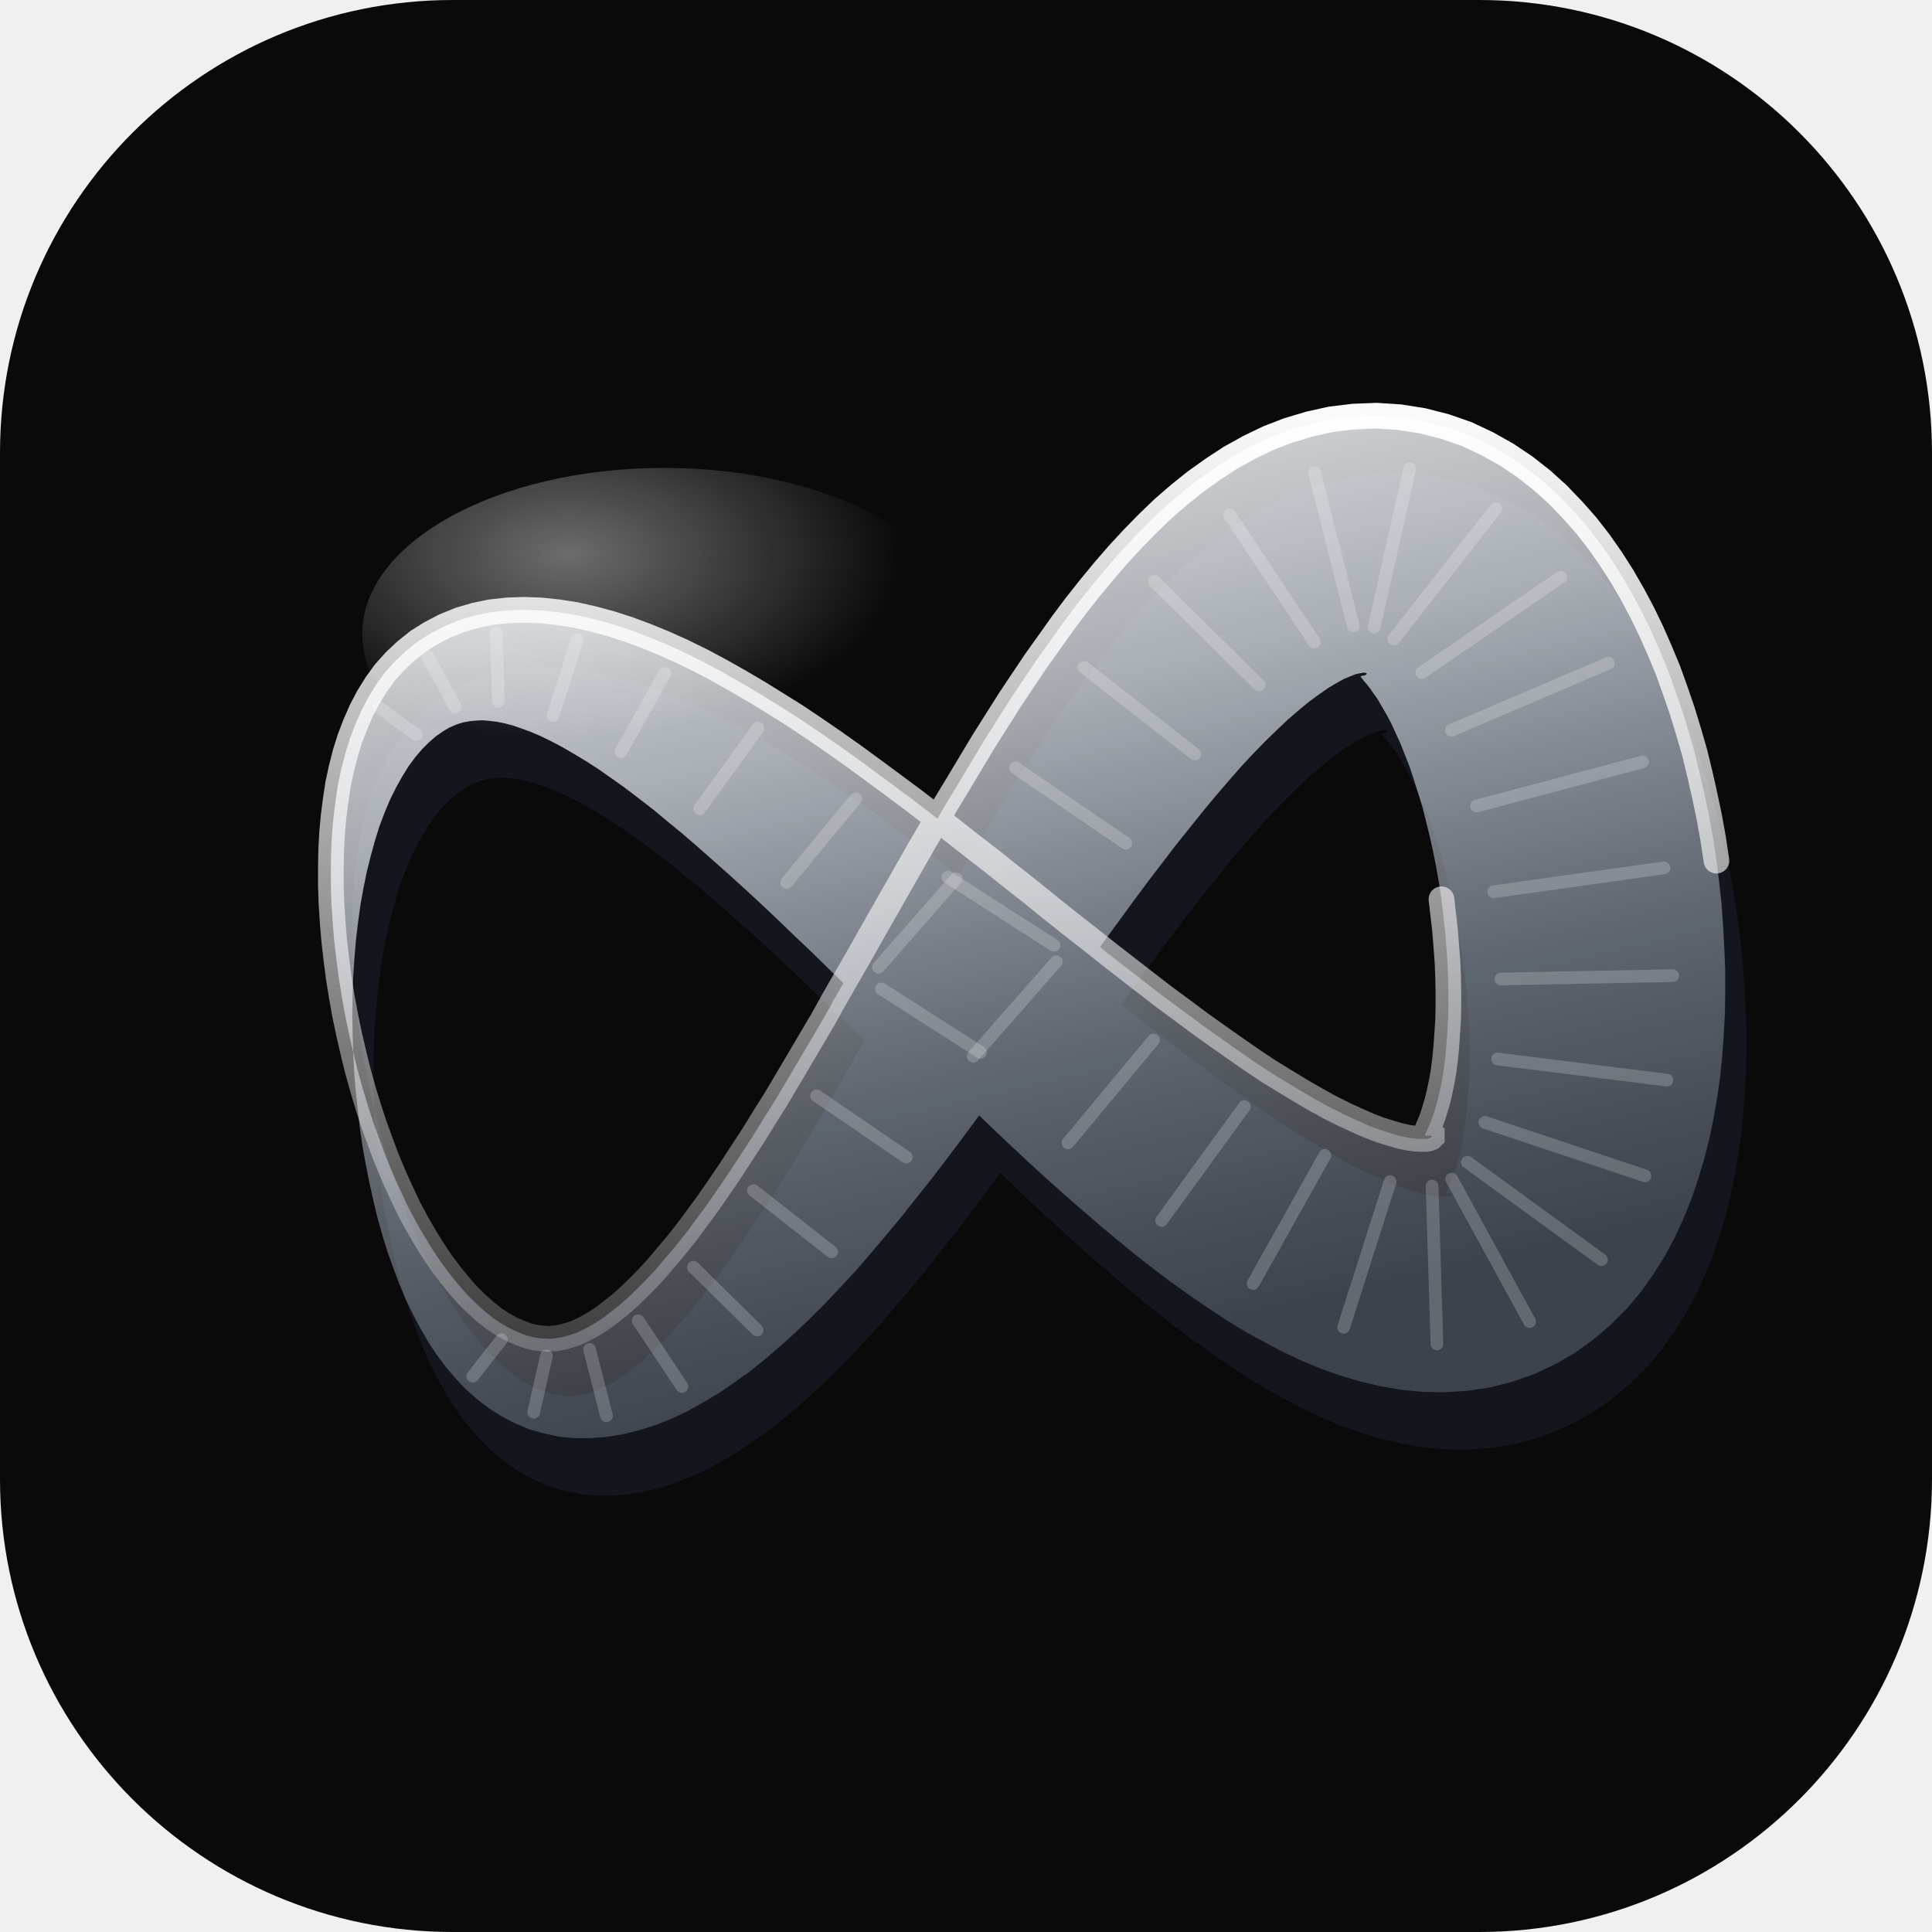
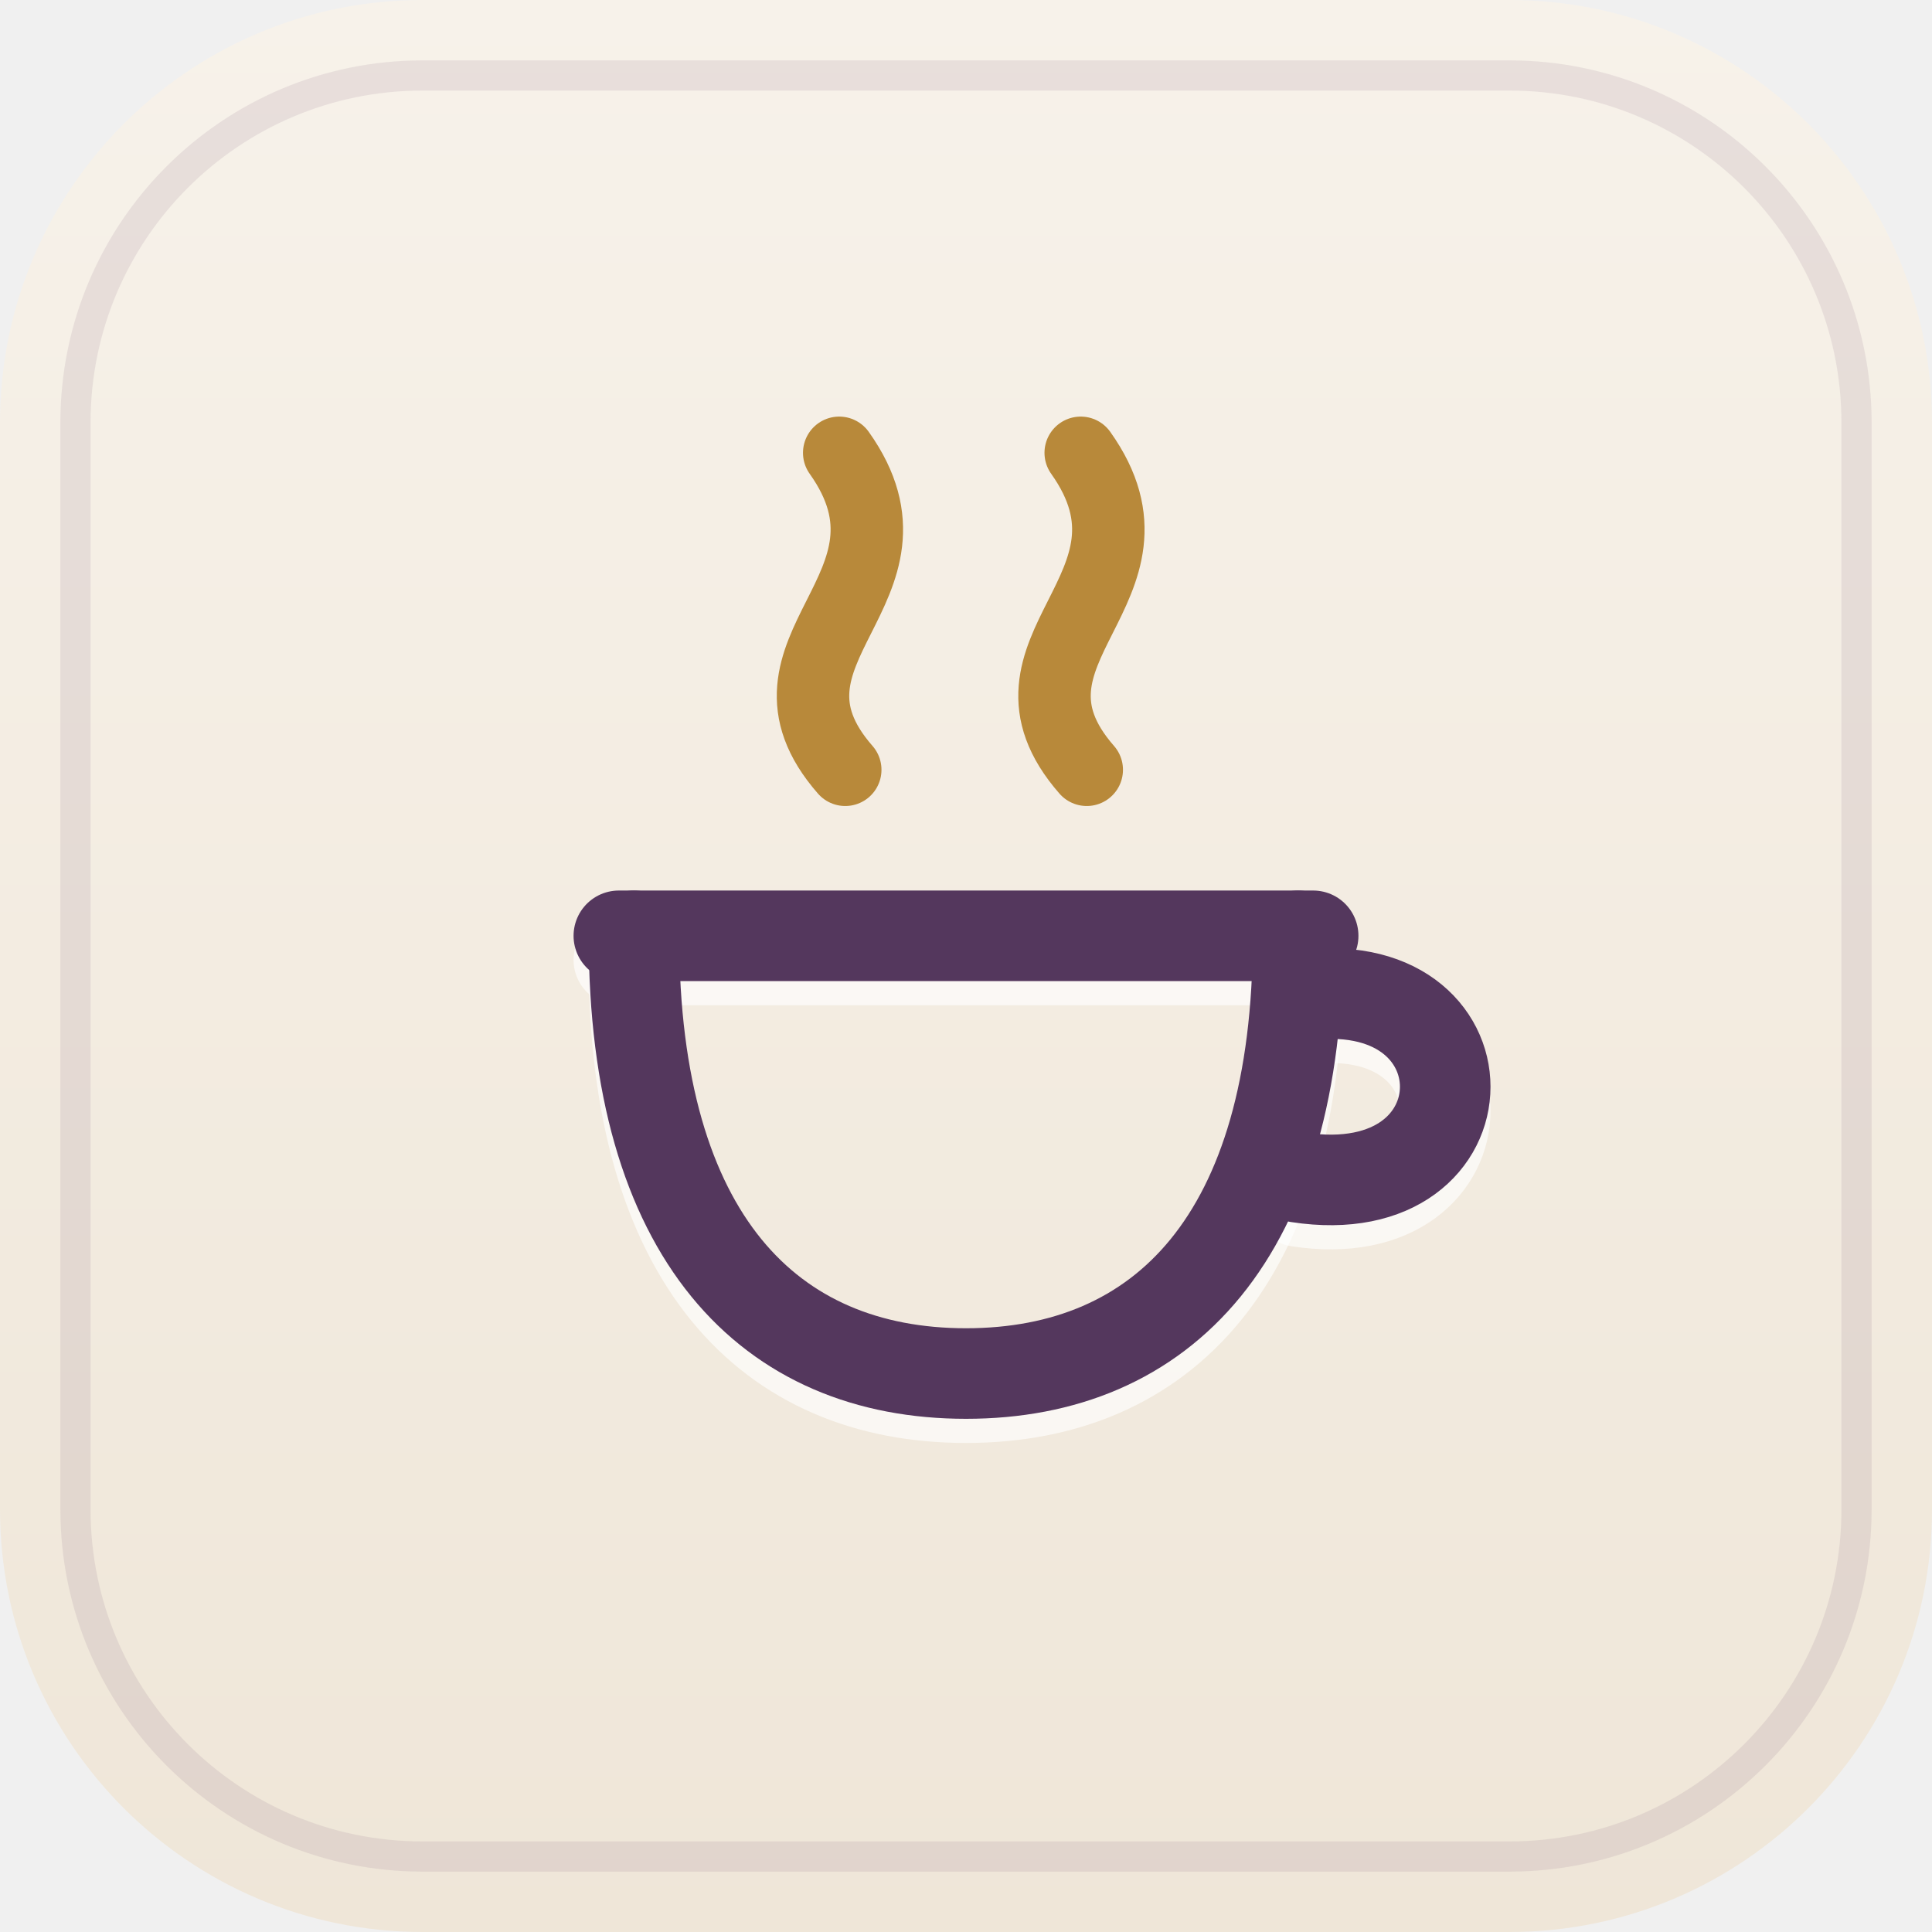
- <svg xmlns="http://www.w3.org/2000/svg" width="64" height="64" viewBox="0 0 64 64">
+ <svg xmlns="http://www.w3.org/2000/svg" viewBox="0 0 64 64" width="64" height="64">
+   <style>
+     @media (prefers-color-scheme: dark) {
+       .ts0 { stop-color:#241a29; }
+       .ts1 { stop-color:#190f1d; }
+       .rule { stroke:#e7d4ec; stroke-opacity:0.08; }
+       .deboss { stroke:#0e0812; stroke-opacity:0.6; }
+       .ink { stroke:#efe6d8; }
+       .steam { stroke:#d8a85a; }
+     }
+   </style>
  <defs>
-     <linearGradient id="mobGlass" x1="0" y1="0" x2="0.32" y2="1">
-       <stop offset="0" stop-color="#ffffff" stop-opacity="0.97" />
-       <stop offset="0.4" stop-color="#e8eef5" stop-opacity="0.70" />
-       <stop offset="0.72" stop-color="#b9c4d2" stop-opacity="0.46" />
-       <stop offset="1" stop-color="#8c98a8" stop-opacity="0.34" />
+     <linearGradient id="tile" x1="0" y1="0" x2="0" y2="1">
+       <stop class="ts0" offset="0" stop-color="#f7f2ea" />
+       <stop class="ts1" offset="1" stop-color="#efe6d8" />
    </linearGradient>
-     <linearGradient id="mobRim" x1="0" y1="0" x2="0" y2="1">
-       <stop offset="0" stop-color="#ffffff" stop-opacity="0.98" />
-       <stop offset="1" stop-color="#ffffff" stop-opacity="0.22" />
-     </linearGradient>
-     <radialGradient id="mobSpec" cx="0.34" cy="0.26" r="0.55">
-       <stop offset="0" stop-color="#ffffff" stop-opacity="0.8" />
-       <stop offset="1" stop-color="#ffffff" stop-opacity="0" />
-     </radialGradient>
  </defs>
-   <rect x="0" y="0" width="64" height="64" rx="15" fill="#0a0a0a" />
-   <path d="M57.56 30.41 L57.65 31.13 L48.51 32.21 L48.45 31.69ZM57.65 31.13 L57.73 31.86 L48.57 32.73 L48.51 32.21ZM57.73 31.86 L57.78 32.58 L48.61 33.24 L48.57 32.73ZM57.78 32.58 L57.82 33.31 L48.65 33.76 L48.61 33.24ZM57.82 33.31 L57.85 34.03 L48.67 34.26 L48.65 33.76ZM57.85 34.03 L57.85 34.75 L48.68 34.75 L48.67 34.26ZM57.85 34.75 L57.84 35.47 L48.68 35.24 L48.68 34.75ZM57.84 35.47 L57.80 36.18 L48.67 35.70 L48.68 35.24ZM57.80 36.18 L57.75 36.89 L48.64 36.15 L48.67 35.70ZM57.75 36.89 L57.68 37.59 L48.61 36.58 L48.64 36.15ZM57.68 37.59 L57.58 38.28 L48.57 36.99 L48.61 36.58ZM57.58 38.28 L57.46 38.97 L48.52 37.38 L48.57 36.99ZM57.46 38.97 L57.32 39.64 L48.46 37.73 L48.52 37.38ZM57.32 39.64 L57.15 40.31 L48.39 38.06 L48.46 37.73ZM57.15 40.31 L56.95 40.97 L48.32 38.36 L48.39 38.06ZM56.95 40.97 L56.73 41.62 L48.24 38.63 L48.32 38.36ZM56.73 41.62 L56.47 42.26 L48.17 38.86 L48.24 38.63ZM56.47 42.26 L56.18 42.89 L48.10 39.05 L48.17 38.86ZM56.18 42.89 L55.85 43.51 L48.03 39.21 L48.10 39.05ZM55.85 43.51 L55.47 44.11 L47.98 39.33 L48.03 39.21ZM55.47 44.11 L55.06 44.69 L47.94 39.42 L47.98 39.33ZM55.06 44.69 L54.59 45.25 L47.91 39.48 L47.94 39.42ZM54.59 45.25 L54.07 45.77 L47.91 39.51 L47.91 39.48ZM54.07 45.77 L53.50 46.26 L47.92 39.52 L47.91 39.51ZM53.50 46.26 L52.88 46.71 L47.95 39.52 L47.92 39.52ZM52.88 46.71 L52.22 47.09 L48.00 39.52 L47.95 39.52ZM52.22 47.09 L51.52 47.42 L48.05 39.52 L48.00 39.52ZM51.52 47.42 L50.80 47.67 L48.09 39.52 L48.05 39.52ZM50.80 47.67 L50.06 47.86 L48.13 39.54 L48.09 39.52ZM50.06 47.86 L49.32 47.97 L48.13 39.56 L48.13 39.54ZM49.32 47.97 L48.58 48.02 L48.11 39.58 L48.13 39.56ZM48.58 48.02 L47.85 48.01 L48.04 39.61 L48.11 39.58ZM47.85 48.01 L47.13 47.94 L47.94 39.63 L48.04 39.61ZM47.13 47.94 L46.43 47.82 L47.79 39.63 L47.94 39.63ZM46.43 47.82 L45.75 47.66 L47.59 39.62 L47.79 39.63ZM45.75 47.66 L45.08 47.46 L47.36 39.59 L47.59 39.62ZM45.08 47.46 L44.43 47.23 L47.08 39.53 L47.36 39.59ZM44.43 47.23 L43.79 46.96 L46.77 39.44 L47.08 39.53ZM43.79 46.96 L43.17 46.67 L46.42 39.33 L46.77 39.44ZM43.17 46.67 L42.55 46.34 L46.05 39.19 L46.42 39.33ZM42.55 46.34 L41.93 46.00 L45.64 39.01 L46.05 39.19ZM41.93 46.00 L41.33 45.63 L45.21 38.81 L45.64 39.01ZM41.33 45.63 L40.72 45.23 L44.75 38.58 L45.21 38.81ZM40.72 45.23 L40.12 44.82 L44.28 38.32 L44.75 38.58ZM40.12 44.82 L39.52 44.39 L43.78 38.03 L44.28 38.32ZM39.52 44.39 L38.92 43.94 L43.27 37.72 L43.78 38.03ZM38.92 43.94 L38.32 43.47 L42.73 37.39 L43.27 37.72ZM38.32 43.47 L37.72 42.98 L42.19 37.03 L42.73 37.39ZM37.72 42.98 L37.12 42.48 L41.63 36.64 L42.19 37.03ZM37.12 42.48 L36.52 41.96 L41.06 36.24 L41.63 36.64ZM36.52 41.96 L35.92 41.44 L40.47 35.82 L41.06 36.24ZM35.92 41.44 L35.32 40.90 L39.88 35.38 L40.47 35.82ZM35.32 40.90 L34.72 40.35 L39.27 34.93 L39.88 35.38ZM34.72 40.35 L34.12 39.79 L38.66 34.46 L39.27 34.93ZM34.12 39.79 L33.52 39.22 L38.04 33.98 L38.66 34.46ZM33.52 39.22 L32.93 38.65 L37.41 33.49 L38.04 33.98ZM32.93 38.65 L32.33 38.08 L36.78 32.99 L37.41 33.49ZM32.33 38.08 L31.73 37.50 L36.14 32.49 L36.78 32.99ZM31.73 37.50 L31.14 36.92 L35.50 31.98 L36.14 32.49ZM31.14 36.92 L30.54 36.34 L34.86 31.46 L35.50 31.98ZM30.54 36.34 L29.96 35.76 L34.21 30.95 L34.86 31.46ZM29.96 35.76 L29.37 35.18 L33.56 30.43 L34.21 30.95ZM29.37 35.18 L28.79 34.61 L32.90 29.92 L33.56 30.43ZM28.79 34.61 L28.21 34.05 L32.25 29.41 L32.90 29.92ZM28.21 34.05 L27.64 33.49 L31.60 28.90 L32.25 29.41ZM27.64 33.49 L27.07 32.95 L30.95 28.40 L31.60 28.90ZM27.07 32.95 L26.51 32.41 L30.29 27.91 L30.95 28.40ZM26.51 32.41 L25.96 31.89 L29.64 27.43 L30.29 27.91ZM25.96 31.89 L25.41 31.38 L29.00 26.96 L29.64 27.43ZM25.41 31.38 L24.87 30.89 L28.35 26.50 L29.00 26.96ZM24.87 30.89 L24.34 30.42 L27.71 26.06 L28.35 26.50ZM24.34 30.42 L23.82 29.96 L27.07 25.63 L27.71 26.06ZM23.82 29.96 L23.31 29.52 L26.43 25.23 L27.07 25.63ZM23.31 29.52 L22.81 29.11 L25.80 24.84 L26.43 25.23ZM22.81 29.11 L22.33 28.71 L25.17 24.47 L25.80 24.84ZM22.33 28.71 L21.85 28.34 L24.55 24.12 L25.17 24.47ZM21.85 28.34 L21.39 27.99 L23.93 23.79 L24.55 24.12ZM21.39 27.99 L20.94 27.67 L23.32 23.49 L23.93 23.79ZM20.94 27.67 L20.51 27.37 L22.72 23.22 L23.32 23.49ZM20.51 27.37 L20.09 27.10 L22.11 22.97 L22.72 23.22ZM20.09 27.10 L19.69 26.86 L21.52 22.75 L22.11 22.97ZM19.69 26.86 L19.31 26.64 L20.93 22.56 L21.52 22.75ZM19.31 26.64 L18.95 26.45 L20.34 22.40 L20.93 22.56ZM18.95 26.45 L18.60 26.28 L19.76 22.27 L20.34 22.40ZM18.60 26.28 L18.27 26.14 L19.18 22.18 L19.76 22.27ZM18.27 26.14 L17.97 26.03 L18.61 22.12 L19.18 22.18ZM17.97 26.03 L17.68 25.93 L18.05 22.10 L18.61 22.12ZM17.68 25.93 L17.41 25.86 L17.50 22.12 L18.05 22.10ZM17.41 25.86 L17.16 25.81 L16.96 22.18 L17.50 22.12ZM17.16 25.81 L16.92 25.78 L16.43 22.29 L16.96 22.18ZM16.92 25.78 L16.69 25.76 L15.92 22.44 L16.43 22.29ZM16.69 25.76 L16.47 25.77 L15.43 22.64 L15.92 22.44ZM16.47 25.77 L16.26 25.79 L14.97 22.88 L15.43 22.64ZM16.26 25.79 L16.04 25.83 L14.54 23.15 L14.97 22.88ZM16.04 25.83 L15.82 25.90 L14.14 23.47 L14.54 23.15ZM15.82 25.90 L15.59 26.00 L13.78 23.81 L14.14 23.47ZM15.59 26.00 L15.37 26.13 L13.45 24.18 L13.78 23.81ZM15.37 26.13 L15.14 26.29 L13.16 24.58 L13.45 24.18ZM15.14 26.29 L14.91 26.49 L12.90 25.00 L13.16 24.58ZM14.91 26.49 L14.68 26.72 L12.67 25.44 L12.90 25.00ZM14.68 26.72 L14.45 26.99 L12.47 25.90 L12.67 25.44ZM14.45 26.99 L14.23 27.29 L12.29 26.37 L12.47 25.90ZM14.23 27.29 L14.02 27.63 L12.14 26.85 L12.29 26.37ZM14.02 27.63 L13.82 27.99 L12.01 27.36 L12.14 26.85ZM13.82 27.99 L13.62 28.39 L11.90 27.87 L12.01 27.36ZM13.62 28.39 L13.44 28.82 L11.82 28.40 L11.90 27.87ZM13.44 28.82 L13.27 29.27 L11.75 28.95 L11.82 28.40ZM13.27 29.27 L13.12 29.75 L11.70 29.50 L11.75 28.95ZM13.12 29.75 L12.98 30.26 L11.67 30.07 L11.70 29.50ZM12.98 30.26 L12.85 30.78 L11.66 30.65 L11.67 30.07ZM12.85 30.78 L12.74 31.32 L11.66 31.24 L11.66 30.65ZM12.74 31.32 L12.64 31.88 L11.68 31.83 L11.66 31.24ZM12.64 31.88 L12.56 32.46 L11.72 32.44 L11.68 31.83ZM12.56 32.46 L12.49 33.05 L11.77 33.05 L11.72 32.44ZM12.49 33.05 L12.44 33.65 L11.84 33.66 L11.77 33.05ZM12.44 33.65 L12.40 34.26 L11.92 34.28 L11.84 33.66ZM12.40 34.26 L12.38 34.87 L12.02 34.90 L11.92 34.28ZM12.38 34.87 L12.37 35.50 L12.13 35.52 L12.02 34.90ZM12.37 35.50 L12.38 36.12 L12.26 36.14 L12.13 35.52ZM12.38 36.12 L12.40 36.75 L12.40 36.75 L12.26 36.14ZM12.40 36.75 L12.55 37.36 L12.43 37.38 L12.40 36.75ZM12.55 37.36 L12.72 37.97 L12.48 38.01 L12.43 37.38ZM12.72 37.97 L12.90 38.57 L12.55 38.64 L12.48 38.01ZM12.90 38.57 L13.09 39.15 L12.62 39.26 L12.55 38.64ZM13.09 39.15 L13.30 39.73 L12.71 39.88 L12.62 39.26ZM13.30 39.73 L13.51 40.29 L12.82 40.49 L12.71 39.88ZM13.51 40.29 L13.74 40.84 L12.94 41.09 L12.82 40.49ZM13.74 40.84 L13.98 41.37 L13.07 41.68 L12.94 41.09ZM13.98 41.37 L14.22 41.88 L13.21 42.26 L13.07 41.68ZM14.22 41.88 L14.48 42.37 L13.37 42.83 L13.21 42.26ZM14.48 42.37 L14.75 42.84 L13.54 43.38 L13.37 42.83ZM14.75 42.84 L15.02 43.28 L13.73 43.91 L13.54 43.38ZM15.02 43.28 L15.30 43.70 L13.93 44.44 L13.73 43.91ZM15.30 43.70 L15.59 44.09 L14.14 44.94 L13.93 44.44ZM15.59 44.09 L15.88 44.45 L14.37 45.42 L14.14 44.94ZM15.88 44.45 L16.17 44.78 L14.62 45.89 L14.37 45.42ZM16.17 44.78 L16.47 45.08 L14.88 46.34 L14.62 45.89ZM16.47 45.08 L16.77 45.35 L15.16 46.77 L14.88 46.34ZM16.77 45.35 L17.06 45.58 L15.46 47.17 L15.16 46.77ZM17.06 45.58 L17.35 45.77 L15.78 47.55 L15.46 47.17ZM17.35 45.77 L17.64 45.93 L16.12 47.91 L15.78 47.55ZM17.64 45.93 L17.91 46.05 L16.49 48.24 L16.12 47.91ZM17.91 46.05 L18.18 46.15 L16.88 48.54 L16.49 48.24ZM18.18 46.15 L18.43 46.21 L17.30 48.81 L16.88 48.54ZM18.43 46.21 L18.68 46.24 L17.74 49.04 L17.30 48.81ZM18.68 46.24 L18.91 46.25 L18.21 49.24 L17.74 49.04ZM18.91 46.25 L19.13 46.23 L18.70 49.38 L18.21 49.24ZM19.13 46.23 L19.34 46.19 L19.21 49.49 L18.70 49.38ZM19.34 46.19 L19.56 46.13 L19.73 49.54 L19.21 49.49ZM19.56 46.13 L19.77 46.06 L20.26 49.54 L19.73 49.54ZM19.77 46.06 L19.99 45.96 L20.80 49.50 L20.26 49.54ZM19.99 45.96 L20.22 45.84 L21.34 49.41 L20.80 49.50ZM20.22 45.84 L20.46 45.70 L21.87 49.28 L21.34 49.41ZM20.46 45.70 L20.71 45.53 L22.41 49.11 L21.87 49.28ZM20.71 45.53 L20.97 45.33 L22.94 48.90 L22.41 49.11ZM20.97 45.33 L21.25 45.11 L23.47 48.65 L22.94 48.90ZM21.25 45.11 L21.53 44.86 L23.99 48.36 L23.47 48.65ZM21.53 44.86 L21.83 44.57 L24.51 48.05 L23.99 48.36ZM21.83 44.57 L22.14 44.26 L25.02 47.70 L24.51 48.05ZM22.14 44.26 L22.46 43.91 L25.54 47.33 L25.02 47.70ZM22.46 43.91 L22.78 43.53 L26.05 46.92 L25.54 47.33ZM22.78 43.53 L23.12 43.13 L26.55 46.49 L26.05 46.92ZM23.12 43.13 L23.46 42.70 L27.06 46.03 L26.55 46.49ZM23.46 42.70 L23.80 42.24 L27.56 45.55 L27.06 46.03ZM23.80 42.24 L24.16 41.75 L28.07 45.04 L27.56 45.55ZM24.16 41.75 L24.52 41.23 L28.57 44.51 L28.07 45.04ZM24.52 41.23 L24.88 40.70 L29.07 43.97 L28.57 44.51ZM24.88 40.70 L25.25 40.13 L29.56 43.40 L29.07 43.97ZM25.25 40.13 L25.63 39.55 L30.06 42.81 L29.56 43.40ZM25.63 39.55 L26.00 38.95 L30.56 42.21 L30.06 42.81ZM26.00 38.95 L26.39 38.33 L31.05 41.59 L30.56 42.21ZM26.39 38.33 L26.77 37.69 L31.55 40.96 L31.05 41.59ZM26.77 37.69 L27.16 37.03 L32.04 40.32 L31.55 40.96ZM27.16 37.03 L27.55 36.37 L32.53 39.67 L32.04 40.32ZM27.55 36.37 L27.95 35.69 L33.02 39.01 L32.53 39.67ZM27.95 35.69 L28.34 34.99 L33.51 38.34 L33.02 39.01ZM28.34 34.99 L28.74 34.29 L33.99 37.67 L33.51 38.34ZM28.74 34.29 L29.15 33.58 L34.48 37.00 L33.99 37.67ZM29.15 33.58 L29.55 32.87 L34.96 36.32 L34.48 37.00ZM29.55 32.87 L29.96 32.15 L35.44 35.65 L34.96 36.32ZM29.96 32.15 L30.37 31.43 L35.92 34.98 L35.44 35.65ZM30.37 31.43 L30.78 30.71 L36.40 34.31 L35.92 34.98ZM30.78 30.71 L31.19 29.99 L36.87 33.65 L36.40 34.31ZM31.19 29.99 L31.61 29.27 L37.34 32.99 L36.87 33.65ZM31.61 29.27 L32.02 28.56 L37.81 32.35 L37.34 32.99ZM32.02 28.56 L32.45 27.85 L38.27 31.72 L37.81 32.35ZM32.45 27.85 L32.87 27.15 L38.73 31.10 L38.27 31.72ZM32.87 27.15 L33.29 26.45 L39.19 30.50 L38.73 31.10ZM33.29 26.45 L33.72 25.77 L39.64 29.91 L39.19 30.50ZM33.72 25.77 L34.15 25.09 L40.09 29.35 L39.64 29.91ZM34.15 25.09 L34.59 24.43 L40.53 28.80 L40.09 29.35ZM34.59 24.43 L35.02 23.79 L40.96 28.28 L40.53 28.80ZM35.02 23.79 L35.47 23.16 L41.39 27.78 L40.96 28.28ZM35.47 23.16 L35.91 22.54 L41.80 27.31 L41.39 27.78ZM35.91 22.54 L36.36 21.94 L42.21 26.87 L41.80 27.31ZM36.36 21.94 L36.82 21.36 L42.61 26.46 L42.21 26.87ZM36.82 21.36 L37.29 20.79 L43.00 26.08 L42.61 26.46ZM37.29 20.79 L37.76 20.25 L43.37 25.73 L43.00 26.08ZM37.76 20.25 L38.24 19.73 L43.73 25.42 L43.37 25.73ZM38.24 19.73 L38.74 19.22 L44.07 25.14 L43.73 25.42ZM38.74 19.22 L39.24 18.74 L44.40 24.90 L44.07 25.14ZM39.24 18.74 L39.76 18.29 L44.70 24.69 L44.40 24.90ZM39.76 18.29 L40.31 17.85 L44.97 24.53 L44.70 24.69ZM40.31 17.85 L40.87 17.45 L45.22 24.39 L44.97 24.53ZM40.87 17.45 L41.45 17.07 L45.44 24.30 L45.22 24.39ZM41.45 17.07 L42.06 16.73 L45.62 24.23 L45.44 24.30ZM42.06 16.73 L42.70 16.42 L45.77 24.20 L45.62 24.23ZM42.70 16.42 L43.37 16.16 L45.88 24.18 L45.77 24.20ZM43.37 16.16 L44.07 15.95 L45.94 24.19 L45.88 24.18ZM44.07 15.95 L44.79 15.79 L45.98 24.21 L45.94 24.19ZM44.79 15.79 L45.54 15.70 L45.97 24.23 L45.98 24.21ZM45.54 15.70 L46.30 15.67 L45.95 24.25 L45.97 24.23ZM46.30 15.67 L47.07 15.72 L45.91 24.27 L45.95 24.25ZM47.07 15.72 L47.83 15.84 L45.86 24.28 L45.91 24.27ZM47.83 15.84 L48.57 16.03 L45.81 24.29 L45.86 24.28ZM48.57 16.03 L49.29 16.28 L45.78 24.30 L45.81 24.29ZM49.29 16.28 L49.97 16.60 L45.77 24.31 L45.78 24.30ZM49.97 16.60 L50.61 16.96 L45.79 24.34 L45.77 24.31ZM50.61 16.96 L51.22 17.37 L45.83 24.39 L45.79 24.34ZM51.22 17.37 L51.78 17.81 L45.89 24.47 L45.83 24.39ZM51.78 17.81 L52.30 18.28 L45.98 24.57 L45.89 24.47ZM52.30 18.28 L52.79 18.79 L46.08 24.70 L45.98 24.57ZM52.79 18.79 L53.25 19.31 L46.20 24.87 L46.08 24.70ZM53.25 19.31 L53.67 19.85 L46.34 25.07 L46.20 24.87ZM53.67 19.85 L54.07 20.42 L46.48 25.31 L46.34 25.07ZM54.07 20.42 L54.44 21.00 L46.63 25.57 L46.48 25.31ZM54.44 21.00 L54.78 21.59 L46.79 25.87 L46.63 25.57ZM54.78 21.59 L55.11 22.21 L46.94 26.20 L46.79 25.87ZM55.11 22.21 L55.41 22.83 L47.10 26.55 L46.94 26.20ZM55.41 22.83 L55.69 23.47 L47.25 26.93 L47.10 26.55ZM55.69 23.47 L55.96 24.12 L47.41 27.34 L47.25 26.93ZM55.96 24.12 L56.20 24.79 L47.55 27.77 L47.41 27.34ZM56.20 24.79 L56.43 25.46 L47.69 28.21 L47.55 27.77ZM56.43 25.46 L56.64 26.15 L47.83 28.67 L47.69 28.21ZM56.64 26.15 L56.84 26.84 L47.95 29.15 L47.83 28.67ZM56.84 26.84 L57.01 27.54 L48.07 29.64 L47.95 29.15ZM57.01 27.54 L57.17 28.25 L48.18 30.14 L48.07 29.64ZM57.17 28.25 L57.32 28.96 L48.28 30.65 L48.18 30.14ZM57.32 28.96 L57.45 29.68 L48.37 31.17 L48.28 30.65ZM57.45 29.68 L57.56 30.41 L48.45 31.69 L48.37 31.17Z" fill="#1c2430" fill-opacity="0.5" fill-rule="nonzero" />
-   <path d="M56.86 28.51 L56.95 29.23 L47.81 30.31 L47.75 29.79ZM56.95 29.23 L57.03 29.96 L47.87 30.83 L47.81 30.31ZM57.03 29.96 L57.08 30.68 L47.91 31.34 L47.87 30.83ZM57.08 30.68 L57.12 31.41 L47.95 31.86 L47.91 31.34ZM57.12 31.41 L57.15 32.13 L47.97 32.36 L47.95 31.86ZM57.15 32.13 L57.15 32.85 L47.98 32.85 L47.97 32.36ZM57.15 32.85 L57.14 33.57 L47.98 33.34 L47.98 32.85ZM57.14 33.57 L57.10 34.28 L47.97 33.80 L47.98 33.34ZM57.10 34.28 L57.05 34.99 L47.94 34.25 L47.97 33.80ZM57.05 34.99 L56.98 35.69 L47.91 34.68 L47.94 34.25ZM56.98 35.69 L56.88 36.38 L47.87 35.09 L47.91 34.68ZM56.88 36.38 L56.76 37.07 L47.82 35.48 L47.87 35.09ZM56.76 37.07 L56.62 37.74 L47.76 35.83 L47.82 35.48ZM56.62 37.74 L56.45 38.41 L47.69 36.16 L47.76 35.83ZM56.45 38.41 L56.25 39.07 L47.62 36.46 L47.69 36.16ZM56.25 39.07 L56.03 39.72 L47.54 36.73 L47.62 36.46ZM56.03 39.72 L55.77 40.36 L47.47 36.96 L47.54 36.73ZM55.77 40.36 L55.48 40.99 L47.40 37.15 L47.47 36.96ZM55.48 40.99 L55.15 41.61 L47.33 37.31 L47.40 37.15ZM55.15 41.61 L54.77 42.21 L47.28 37.43 L47.33 37.31ZM54.77 42.21 L54.36 42.79 L47.24 37.52 L47.28 37.43ZM54.36 42.79 L53.89 43.35 L47.21 37.58 L47.24 37.52ZM53.89 43.35 L53.37 43.87 L47.21 37.61 L47.21 37.58ZM53.37 43.87 L52.80 44.36 L47.22 37.62 L47.21 37.61ZM52.80 44.36 L52.18 44.81 L47.25 37.62 L47.22 37.62ZM52.18 44.81 L51.52 45.19 L47.30 37.62 L47.25 37.62ZM51.52 45.19 L50.82 45.52 L47.35 37.62 L47.30 37.62ZM50.82 45.52 L50.10 45.77 L47.39 37.62 L47.35 37.62ZM50.10 45.77 L49.36 45.96 L47.43 37.64 L47.39 37.62ZM49.36 45.96 L48.62 46.07 L47.43 37.66 L47.43 37.64ZM48.62 46.07 L47.88 46.12 L47.41 37.68 L47.43 37.66ZM47.88 46.12 L47.15 46.11 L47.34 37.71 L47.41 37.68ZM47.15 46.11 L46.43 46.04 L47.24 37.73 L47.34 37.71ZM46.43 46.04 L45.73 45.92 L47.09 37.73 L47.24 37.73ZM45.73 45.92 L45.05 45.76 L46.89 37.72 L47.09 37.73ZM45.05 45.76 L44.38 45.56 L46.66 37.69 L46.89 37.72ZM44.38 45.56 L43.73 45.33 L46.38 37.63 L46.66 37.69ZM43.73 45.33 L43.09 45.06 L46.07 37.54 L46.38 37.63ZM43.09 45.06 L42.47 44.77 L45.72 37.43 L46.07 37.54ZM42.47 44.77 L41.85 44.44 L45.35 37.29 L45.72 37.43ZM41.85 44.44 L41.23 44.10 L44.94 37.11 L45.35 37.29ZM41.23 44.10 L40.63 43.73 L44.51 36.91 L44.94 37.11ZM40.63 43.73 L40.02 43.33 L44.05 36.68 L44.51 36.91ZM40.02 43.33 L39.42 42.92 L43.58 36.42 L44.05 36.68ZM39.42 42.92 L38.82 42.49 L43.08 36.13 L43.58 36.42ZM38.82 42.49 L38.22 42.04 L42.57 35.82 L43.08 36.13ZM38.22 42.04 L37.62 41.57 L42.03 35.49 L42.57 35.82ZM37.62 41.57 L37.02 41.08 L41.49 35.13 L42.03 35.49ZM37.02 41.08 L36.42 40.58 L40.93 34.74 L41.49 35.13ZM36.42 40.58 L35.82 40.06 L40.36 34.34 L40.93 34.74ZM35.82 40.06 L35.22 39.54 L39.77 33.92 L40.36 34.34ZM35.22 39.54 L34.62 39.00 L39.18 33.48 L39.77 33.92ZM34.62 39.00 L34.02 38.45 L38.57 33.03 L39.18 33.48ZM34.02 38.45 L33.42 37.89 L37.96 32.56 L38.57 33.03ZM33.42 37.89 L32.82 37.32 L37.34 32.08 L37.96 32.56ZM32.82 37.32 L32.23 36.75 L36.71 31.59 L37.34 32.08ZM32.23 36.75 L31.63 36.18 L36.08 31.09 L36.71 31.59ZM31.63 36.18 L31.03 35.60 L35.44 30.59 L36.08 31.09ZM31.03 35.60 L30.44 35.02 L34.80 30.08 L35.44 30.59ZM30.44 35.02 L29.84 34.44 L34.16 29.56 L34.80 30.08ZM29.84 34.44 L29.26 33.86 L33.51 29.05 L34.16 29.56ZM29.26 33.86 L28.67 33.28 L32.86 28.53 L33.51 29.05ZM28.67 33.28 L28.09 32.71 L32.20 28.02 L32.86 28.53ZM28.09 32.71 L27.51 32.15 L31.55 27.51 L32.20 28.02ZM27.51 32.15 L26.94 31.59 L30.90 27.00 L31.55 27.51ZM26.94 31.59 L26.37 31.05 L30.25 26.50 L30.90 27.00ZM26.37 31.05 L25.81 30.51 L29.59 26.01 L30.25 26.50ZM25.81 30.51 L25.26 29.99 L28.94 25.53 L29.59 26.01ZM25.26 29.99 L24.71 29.48 L28.30 25.06 L28.94 25.53ZM24.71 29.48 L24.17 28.99 L27.65 24.60 L28.30 25.06ZM24.17 28.99 L23.64 28.52 L27.01 24.16 L27.65 24.60ZM23.64 28.52 L23.12 28.06 L26.37 23.73 L27.01 24.16ZM23.12 28.06 L22.61 27.62 L25.73 23.33 L26.37 23.73ZM22.61 27.62 L22.11 27.21 L25.10 22.94 L25.73 23.33ZM22.11 27.21 L21.63 26.81 L24.47 22.57 L25.10 22.94ZM21.63 26.81 L21.15 26.44 L23.85 22.22 L24.47 22.57ZM21.15 26.44 L20.69 26.09 L23.23 21.89 L23.85 22.22ZM20.69 26.09 L20.24 25.77 L22.62 21.59 L23.23 21.89ZM20.24 25.77 L19.81 25.47 L22.02 21.32 L22.62 21.59ZM19.81 25.47 L19.39 25.20 L21.41 21.07 L22.02 21.32ZM19.39 25.20 L18.99 24.96 L20.82 20.85 L21.41 21.07ZM18.99 24.96 L18.61 24.74 L20.23 20.66 L20.82 20.85ZM18.61 24.74 L18.25 24.55 L19.64 20.50 L20.23 20.66ZM18.25 24.55 L17.90 24.38 L19.06 20.37 L19.64 20.50ZM17.90 24.38 L17.57 24.24 L18.48 20.28 L19.06 20.37ZM17.57 24.24 L17.27 24.13 L17.91 20.22 L18.48 20.28ZM17.27 24.13 L16.98 24.03 L17.35 20.20 L17.91 20.22ZM16.98 24.03 L16.71 23.96 L16.80 20.22 L17.35 20.20ZM16.71 23.96 L16.46 23.91 L16.26 20.28 L16.80 20.22ZM16.46 23.91 L16.22 23.88 L15.73 20.39 L16.26 20.28ZM16.22 23.88 L15.99 23.86 L15.22 20.54 L15.73 20.39ZM15.99 23.86 L15.77 23.87 L14.73 20.74 L15.22 20.54ZM15.77 23.87 L15.56 23.89 L14.27 20.98 L14.73 20.74ZM15.56 23.89 L15.34 23.93 L13.84 21.25 L14.27 20.98ZM15.34 23.93 L15.12 24.00 L13.44 21.57 L13.84 21.25ZM15.12 24.00 L14.89 24.10 L13.08 21.91 L13.44 21.57ZM14.89 24.10 L14.67 24.23 L12.75 22.28 L13.08 21.91ZM14.67 24.23 L14.44 24.39 L12.46 22.68 L12.75 22.28ZM14.44 24.39 L14.21 24.59 L12.20 23.10 L12.46 22.68ZM14.21 24.59 L13.98 24.82 L11.97 23.54 L12.20 23.10ZM13.98 24.82 L13.75 25.09 L11.77 24.00 L11.97 23.54ZM13.75 25.09 L13.53 25.39 L11.59 24.47 L11.77 24.00ZM13.53 25.39 L13.32 25.73 L11.44 24.95 L11.59 24.47ZM13.32 25.73 L13.12 26.09 L11.31 25.46 L11.44 24.95ZM13.12 26.09 L12.92 26.49 L11.20 25.97 L11.31 25.46ZM12.92 26.49 L12.74 26.92 L11.12 26.50 L11.20 25.97ZM12.74 26.92 L12.57 27.37 L11.05 27.05 L11.12 26.50ZM12.57 27.37 L12.42 27.85 L11.00 27.60 L11.05 27.05ZM12.42 27.85 L12.28 28.36 L10.97 28.17 L11.00 27.60ZM12.28 28.36 L12.15 28.88 L10.96 28.75 L10.97 28.17ZM12.15 28.88 L12.04 29.42 L10.96 29.34 L10.96 28.75ZM12.04 29.42 L11.94 29.98 L10.98 29.93 L10.96 29.34ZM11.94 29.98 L11.86 30.56 L11.02 30.54 L10.98 29.93ZM11.86 30.56 L11.79 31.15 L11.07 31.15 L11.02 30.54ZM11.79 31.15 L11.74 31.75 L11.14 31.76 L11.07 31.15ZM11.74 31.75 L11.70 32.36 L11.22 32.38 L11.14 31.76ZM11.70 32.36 L11.68 32.97 L11.32 33.00 L11.22 32.38ZM11.68 32.97 L11.67 33.60 L11.43 33.62 L11.32 33.00ZM11.67 33.60 L11.68 34.22 L11.56 34.24 L11.43 33.62ZM11.68 34.22 L11.70 34.85 L11.70 34.85 L11.56 34.24ZM11.70 34.85 L11.85 35.46 L11.73 35.48 L11.70 34.85ZM11.85 35.46 L12.02 36.07 L11.78 36.11 L11.73 35.48ZM12.02 36.07 L12.20 36.67 L11.85 36.74 L11.78 36.11ZM12.20 36.67 L12.39 37.25 L11.92 37.36 L11.85 36.74ZM12.39 37.25 L12.60 37.83 L12.01 37.98 L11.92 37.36ZM12.60 37.83 L12.81 38.39 L12.12 38.59 L12.01 37.98ZM12.81 38.39 L13.04 38.94 L12.24 39.19 L12.12 38.59ZM13.04 38.94 L13.28 39.47 L12.37 39.78 L12.24 39.19ZM13.28 39.47 L13.52 39.98 L12.51 40.36 L12.37 39.78ZM13.52 39.98 L13.78 40.47 L12.67 40.93 L12.51 40.36ZM13.78 40.47 L14.05 40.94 L12.84 41.48 L12.67 40.93ZM14.05 40.94 L14.32 41.38 L13.03 42.01 L12.84 41.48ZM14.32 41.38 L14.60 41.80 L13.23 42.54 L13.03 42.01ZM14.60 41.80 L14.89 42.19 L13.44 43.04 L13.23 42.54ZM14.89 42.19 L15.18 42.55 L13.67 43.52 L13.44 43.04ZM15.18 42.55 L15.47 42.88 L13.92 43.99 L13.67 43.52ZM15.47 42.88 L15.77 43.18 L14.18 44.44 L13.92 43.99ZM15.77 43.18 L16.07 43.45 L14.46 44.87 L14.18 44.44ZM16.07 43.45 L16.36 43.68 L14.76 45.27 L14.46 44.87ZM16.36 43.68 L16.65 43.87 L15.08 45.65 L14.76 45.27ZM16.65 43.87 L16.94 44.03 L15.42 46.01 L15.08 45.65ZM16.94 44.03 L17.21 44.15 L15.79 46.34 L15.42 46.01ZM17.21 44.15 L17.48 44.25 L16.18 46.64 L15.79 46.34ZM17.48 44.25 L17.73 44.31 L16.60 46.91 L16.18 46.64ZM17.73 44.31 L17.98 44.34 L17.04 47.14 L16.60 46.91ZM17.98 44.34 L18.21 44.35 L17.51 47.34 L17.04 47.14ZM18.21 44.35 L18.43 44.33 L18.00 47.48 L17.51 47.34ZM18.43 44.33 L18.64 44.29 L18.51 47.59 L18.00 47.48ZM18.64 44.29 L18.86 44.23 L19.03 47.64 L18.51 47.59ZM18.86 44.23 L19.07 44.16 L19.56 47.64 L19.03 47.64ZM19.07 44.16 L19.29 44.06 L20.10 47.60 L19.56 47.64ZM19.29 44.06 L19.52 43.94 L20.64 47.51 L20.10 47.60ZM19.52 43.94 L19.76 43.80 L21.17 47.38 L20.64 47.51ZM19.76 43.80 L20.01 43.63 L21.71 47.21 L21.17 47.38ZM20.01 43.63 L20.27 43.43 L22.24 47.00 L21.71 47.21ZM20.27 43.43 L20.55 43.21 L22.77 46.75 L22.24 47.00ZM20.55 43.21 L20.83 42.96 L23.29 46.46 L22.77 46.75ZM20.83 42.96 L21.13 42.67 L23.81 46.15 L23.29 46.46ZM21.13 42.67 L21.44 42.36 L24.32 45.80 L23.81 46.15ZM21.44 42.36 L21.76 42.01 L24.84 45.43 L24.32 45.80ZM21.76 42.01 L22.08 41.63 L25.35 45.02 L24.84 45.43ZM22.08 41.63 L22.42 41.23 L25.85 44.59 L25.35 45.02ZM22.42 41.23 L22.76 40.80 L26.36 44.13 L25.85 44.59ZM22.76 40.80 L23.10 40.34 L26.86 43.65 L26.36 44.13ZM23.10 40.34 L23.46 39.85 L27.37 43.14 L26.86 43.65ZM23.46 39.85 L23.82 39.33 L27.87 42.61 L27.37 43.14ZM23.82 39.33 L24.18 38.80 L28.37 42.07 L27.87 42.61ZM24.18 38.80 L24.55 38.23 L28.86 41.50 L28.37 42.07ZM24.55 38.23 L24.93 37.65 L29.36 40.91 L28.86 41.50ZM24.93 37.65 L25.30 37.05 L29.86 40.31 L29.36 40.91ZM25.30 37.05 L25.69 36.43 L30.35 39.69 L29.86 40.31ZM25.69 36.43 L26.07 35.79 L30.85 39.06 L30.35 39.69ZM26.07 35.79 L26.46 35.13 L31.34 38.42 L30.85 39.06ZM26.46 35.13 L26.85 34.47 L31.83 37.77 L31.34 38.42ZM26.85 34.47 L27.25 33.79 L32.32 37.11 L31.83 37.77ZM27.25 33.79 L27.64 33.09 L32.81 36.44 L32.32 37.11ZM27.64 33.09 L28.04 32.39 L33.29 35.77 L32.81 36.44ZM28.04 32.39 L28.45 31.68 L33.78 35.10 L33.29 35.77ZM28.45 31.68 L28.85 30.97 L34.26 34.42 L33.78 35.10ZM28.85 30.97 L29.26 30.25 L34.74 33.75 L34.26 34.42ZM29.26 30.25 L29.67 29.53 L35.22 33.08 L34.74 33.75ZM29.67 29.53 L30.08 28.81 L35.70 32.41 L35.22 33.08ZM30.08 28.81 L30.49 28.09 L36.17 31.75 L35.70 32.41ZM30.49 28.09 L30.91 27.37 L36.64 31.09 L36.17 31.75ZM30.91 27.37 L31.32 26.66 L37.11 30.45 L36.64 31.09ZM31.32 26.66 L31.75 25.95 L37.57 29.82 L37.11 30.45ZM31.75 25.95 L32.17 25.25 L38.03 29.20 L37.57 29.82ZM32.17 25.25 L32.59 24.55 L38.49 28.60 L38.03 29.20ZM32.59 24.55 L33.02 23.87 L38.94 28.01 L38.49 28.60ZM33.02 23.87 L33.45 23.19 L39.39 27.45 L38.94 28.01ZM33.45 23.19 L33.89 22.53 L39.83 26.90 L39.39 27.45ZM33.89 22.53 L34.32 21.89 L40.26 26.38 L39.83 26.90ZM34.32 21.89 L34.77 21.26 L40.69 25.88 L40.26 26.38ZM34.77 21.26 L35.21 20.64 L41.10 25.41 L40.69 25.88ZM35.21 20.64 L35.66 20.04 L41.51 24.97 L41.10 25.41ZM35.66 20.04 L36.12 19.46 L41.91 24.56 L41.51 24.97ZM36.12 19.46 L36.59 18.89 L42.30 24.18 L41.91 24.56ZM36.59 18.89 L37.06 18.35 L42.67 23.83 L42.30 24.18ZM37.06 18.35 L37.54 17.83 L43.03 23.52 L42.67 23.83ZM37.54 17.83 L38.04 17.32 L43.37 23.24 L43.03 23.52ZM38.04 17.32 L38.54 16.84 L43.70 23.00 L43.37 23.24ZM38.54 16.84 L39.06 16.39 L44.00 22.79 L43.70 23.00ZM39.06 16.39 L39.61 15.95 L44.27 22.63 L44.00 22.79ZM39.61 15.95 L40.17 15.55 L44.52 22.49 L44.27 22.63ZM40.17 15.55 L40.75 15.17 L44.74 22.40 L44.52 22.49ZM40.75 15.17 L41.36 14.83 L44.92 22.33 L44.74 22.40ZM41.36 14.83 L42.00 14.52 L45.07 22.30 L44.92 22.33ZM42.00 14.52 L42.67 14.26 L45.18 22.28 L45.07 22.30ZM42.67 14.26 L43.37 14.05 L45.24 22.29 L45.18 22.28ZM43.37 14.05 L44.09 13.89 L45.28 22.31 L45.24 22.29ZM44.09 13.89 L44.84 13.80 L45.27 22.33 L45.28 22.31ZM44.84 13.80 L45.60 13.77 L45.25 22.35 L45.27 22.33ZM45.60 13.77 L46.37 13.82 L45.21 22.37 L45.25 22.35ZM46.37 13.82 L47.13 13.94 L45.16 22.38 L45.21 22.37ZM47.13 13.94 L47.87 14.13 L45.11 22.39 L45.16 22.38ZM47.87 14.13 L48.59 14.38 L45.08 22.40 L45.11 22.39ZM48.59 14.38 L49.27 14.70 L45.07 22.41 L45.08 22.40ZM49.27 14.70 L49.91 15.06 L45.09 22.44 L45.07 22.41ZM49.91 15.06 L50.52 15.47 L45.13 22.49 L45.09 22.44ZM50.52 15.47 L51.08 15.91 L45.19 22.57 L45.13 22.49ZM51.08 15.91 L51.60 16.38 L45.28 22.67 L45.19 22.57ZM51.60 16.38 L52.09 16.89 L45.38 22.80 L45.28 22.67ZM52.09 16.89 L52.55 17.41 L45.50 22.97 L45.38 22.80ZM52.55 17.41 L52.97 17.95 L45.64 23.17 L45.50 22.97ZM52.97 17.95 L53.37 18.52 L45.78 23.41 L45.64 23.17ZM53.37 18.52 L53.74 19.10 L45.93 23.67 L45.78 23.41ZM53.74 19.10 L54.08 19.69 L46.09 23.97 L45.93 23.67ZM54.08 19.69 L54.41 20.31 L46.24 24.30 L46.09 23.97ZM54.41 20.31 L54.71 20.93 L46.40 24.65 L46.24 24.30ZM54.71 20.93 L54.99 21.57 L46.55 25.03 L46.40 24.65ZM54.99 21.57 L55.26 22.22 L46.71 25.44 L46.55 25.03ZM55.26 22.22 L55.50 22.89 L46.85 25.87 L46.71 25.44ZM55.50 22.89 L55.73 23.56 L46.99 26.31 L46.85 25.87ZM55.73 23.56 L55.94 24.25 L47.13 26.77 L46.99 26.31ZM55.94 24.25 L56.14 24.94 L47.25 27.25 L47.13 26.77ZM56.14 24.94 L56.31 25.64 L47.37 27.74 L47.25 27.25ZM56.31 25.64 L56.47 26.35 L47.48 28.24 L47.37 27.74ZM56.47 26.35 L56.62 27.06 L47.58 28.75 L47.48 28.24ZM56.62 27.06 L56.75 27.78 L47.67 29.27 L47.58 28.75ZM56.75 27.78 L56.86 28.51 L47.75 29.79 L47.67 29.27Z" fill="url(#mobGlass)" fill-rule="nonzero" />
-   <g stroke="#ffffff" stroke-opacity="0.20" stroke-width="0.42" stroke-linecap="round">
-     <line x1="49.48" y1="29.54" x2="55.12" y2="28.75" />
-     <line x1="49.72" y1="32.43" x2="55.41" y2="32.32" />
-     <line x1="49.61" y1="35.08" x2="55.22" y2="35.78" />
-     <line x1="49.19" y1="37.18" x2="54.49" y2="38.95" />
-     <line x1="48.61" y1="38.50" x2="53.05" y2="41.73" />
-     <line x1="48.09" y1="39.06" x2="50.67" y2="43.78" />
-     <line x1="47.44" y1="39.29" x2="47.60" y2="44.52" />
-     <line x1="46.05" y1="39.14" x2="44.51" y2="43.97" />
-     <line x1="43.89" y1="38.27" x2="41.51" y2="42.52" />
-     <line x1="41.22" y1="36.66" x2="38.48" y2="40.43" />
-     <line x1="38.21" y1="34.45" x2="35.38" y2="37.86" />
-     <line x1="34.99" y1="31.86" x2="32.24" y2="34.99" />
-     <line x1="31.67" y1="29.11" x2="29.10" y2="32.04" />
-     <line x1="28.35" y1="26.46" x2="26.06" y2="29.23" />
-     <line x1="25.11" y1="24.12" x2="23.18" y2="26.79" />
-     <line x1="22.02" y1="22.31" x2="20.57" y2="24.90" />
-     <line x1="19.12" y1="21.20" x2="18.32" y2="23.70" />
-     <line x1="16.44" y1="20.96" x2="16.51" y2="23.23" />
-     <line x1="14.16" y1="21.74" x2="15.08" y2="23.42" />
-     <line x1="12.55" y1="23.43" x2="13.79" y2="24.34" />
-     <line x1="16.61" y1="44.38" x2="15.66" y2="45.59" />
-     <line x1="18.10" y1="44.92" x2="17.68" y2="46.78" />
-     <line x1="19.53" y1="44.70" x2="20.09" y2="46.90" />
-     <line x1="21.14" y1="43.75" x2="22.59" y2="45.93" />
-     <line x1="22.97" y1="41.98" x2="25.08" y2="44.06" />
-     <line x1="24.96" y1="39.44" x2="27.55" y2="41.47" />
-     <line x1="27.05" y1="36.30" x2="30.02" y2="38.33" />
-     <line x1="29.20" y1="32.76" x2="32.48" y2="34.86" />
-     <line x1="31.40" y1="29.06" x2="34.91" y2="31.31" />
-     <line x1="33.64" y1="25.44" x2="37.29" y2="27.93" />
-     <line x1="35.91" y1="22.11" x2="39.58" y2="24.98" />
-     <line x1="38.24" y1="19.26" x2="41.71" y2="22.69" />
-     <line x1="40.73" y1="17.05" x2="43.54" y2="21.27" />
-     <line x1="43.55" y1="15.66" x2="44.83" y2="20.73" />
-     <line x1="46.70" y1="15.53" x2="45.52" y2="20.77" />
-     <line x1="49.55" y1="16.85" x2="46.17" y2="21.17" />
-     <line x1="51.70" y1="19.12" x2="47.10" y2="22.28" />
-     <line x1="53.28" y1="21.97" x2="48.08" y2="24.19" />
-     <line x1="54.41" y1="25.24" x2="48.91" y2="26.70" />
+   <rect width="64" height="64" rx="14" fill="url(#tile)" />
+   <rect class="rule" x="2.5" y="2.5" width="59" height="59" rx="11.5" fill="none" stroke="#5a3b62" stroke-opacity="0.10" stroke-width="1" />
+   <g fill="none" stroke-linecap="round" stroke-linejoin="round">
+     <g class="deboss" stroke="#ffffff" stroke-opacity="0.65" transform="translate(0 0.8)">
+       <path d="M20.5 31 L43.5 31" stroke-width="3" />
+       <path d="M21 31 C21 41 25.5 45.5 32 45.5 C38.5 45.5 43 41 43 31" stroke-width="3" />
+       <path d="M43 33 C49.5 32 49.5 40 43 39" stroke-width="3" />
+     </g>
+     <g class="ink" stroke="#54375d">
+       <path d="M20.5 31 L43.5 31" stroke-width="3" />
+       <path d="M21 31 C21 41 25.5 45.5 32 45.5 C38.5 45.5 43 41 43 31" stroke-width="3" />
+       <path d="M43 33 C49.5 32 49.5 40 43 39" stroke-width="3" />
+     </g>
+     <g class="steam" stroke="#b8893a">
+       <path d="M28 25.5 C24.5 21.5 31 19.5 27.8 15" stroke-width="2.4" />
+       <path d="M36 25.5 C32.5 21.5 39 19.5 35.8 15" stroke-width="2.4" />
+     </g>
  </g>
-   <path d="M47.75 29.79 L47.81 30.31 L47.87 30.83 L47.91 31.34 L47.95 31.86 L47.97 32.36 L47.98 32.85 L47.98 33.34 L47.97 33.80 L47.94 34.25 L47.91 34.68 L47.87 35.09 L47.82 35.48 L47.76 35.83 L47.69 36.16 L47.62 36.46 L47.54 36.73 L47.47 36.96 L47.40 37.15 L47.33 37.31 L47.28 37.43 L47.24 37.52 L47.21 37.58 L47.21 37.61 L47.22 37.62 L47.25 37.62 L47.30 37.62 L47.35 37.62 L47.39 37.62 L47.43 37.64 L47.43 37.66 L47.41 37.68 L47.34 37.71 L47.24 37.73 L47.09 37.73 L46.89 37.72 L46.66 37.69 L46.38 37.63 L46.07 37.54 L45.72 37.43 L45.35 37.29 L44.94 37.11 L44.51 36.91 L44.05 36.68 L43.58 36.42 L43.08 36.13 L42.57 35.82 L42.03 35.49 L41.49 35.13 L40.93 34.74 L40.36 34.34 L39.77 33.92 L39.18 33.48 L38.57 33.03 L37.96 32.56 L37.34 32.08 L36.71 31.59 L36.08 31.09 L35.44 30.59 L34.80 30.08 L34.16 29.56 L33.51 29.05 L32.86 28.53 L32.20 28.02 L31.55 27.51 L30.90 27.00 L30.25 26.50 L29.59 26.01 L28.94 25.53 L28.30 25.06 L27.65 24.60 L27.01 24.16 L26.37 23.73 L25.73 23.33 L25.10 22.94 L24.47 22.57 L23.85 22.22 L23.23 21.89 L22.62 21.59 L22.02 21.32 L21.41 21.07 L20.82 20.85 L20.23 20.66 L19.64 20.50 L19.06 20.37 L18.48 20.28 L17.91 20.22 L17.35 20.20 L16.80 20.22 L16.26 20.28 L15.73 20.39 L15.22 20.54 L14.73 20.74 L14.27 20.98 L13.84 21.25 L13.44 21.57 L13.08 21.91 L12.75 22.28 L12.46 22.68 L12.20 23.10 L11.97 23.54 L11.77 24.00 L11.59 24.47 L11.44 24.95 L11.31 25.46 L11.20 25.97 L11.12 26.50 L11.05 27.05 L11.00 27.60 L10.97 28.17 L10.96 28.75 L10.96 29.34 L10.98 29.93 L11.02 30.54 L11.07 31.15 L11.14 31.76 L11.22 32.38 L11.32 33.00 L11.43 33.62 L11.56 34.24 L11.70 34.85 L11.85 35.46 L12.02 36.07 L12.20 36.67 L12.39 37.25 L12.60 37.83 L12.81 38.39 L13.04 38.94 L13.28 39.47 L13.52 39.98 L13.78 40.47 L14.05 40.94 L14.32 41.38 L14.60 41.80 L14.89 42.19 L15.18 42.55 L15.47 42.88 L15.77 43.18 L16.07 43.45 L16.36 43.68 L16.65 43.87 L16.94 44.03 L17.21 44.15 L17.48 44.25 L17.73 44.31 L17.98 44.34 L18.21 44.35 L18.43 44.33 L18.64 44.29 L18.86 44.23 L19.07 44.16 L19.29 44.06 L19.52 43.94 L19.76 43.80 L20.01 43.63 L20.27 43.43 L20.55 43.21 L20.83 42.96 L21.13 42.67 L21.44 42.36 L21.76 42.01 L22.08 41.63 L22.42 41.23 L22.76 40.80 L23.10 40.34 L23.46 39.85 L23.82 39.33 L24.18 38.80 L24.55 38.23 L24.93 37.65 L25.30 37.05 L25.69 36.43 L26.07 35.79 L26.46 35.13 L26.85 34.47 L27.25 33.79 L27.64 33.09 L28.04 32.39 L28.45 31.68 L28.85 30.97 L29.26 30.25 L29.67 29.53 L30.08 28.81 L30.49 28.09 L30.91 27.37 L31.32 26.66 L31.75 25.95 L32.17 25.25 L32.59 24.55 L33.02 23.87 L33.45 23.19 L33.89 22.53 L34.32 21.89 L34.77 21.26 L35.21 20.64 L35.66 20.04 L36.12 19.46 L36.59 18.89 L37.06 18.35 L37.54 17.83 L38.04 17.32 L38.54 16.84 L39.06 16.39 L39.61 15.95 L40.17 15.55 L40.75 15.17 L41.36 14.83 L42.00 14.52 L42.67 14.26 L43.37 14.05 L44.09 13.89 L44.84 13.80 L45.60 13.77 L46.37 13.82 L47.13 13.94 L47.87 14.13 L48.59 14.38 L49.27 14.70 L49.91 15.06 L50.52 15.47 L51.08 15.91 L51.60 16.38 L52.09 16.89 L52.55 17.41 L52.97 17.95 L53.37 18.52 L53.74 19.10 L54.08 19.69 L54.41 20.31 L54.71 20.93 L54.99 21.57 L55.26 22.22 L55.50 22.89 L55.73 23.56 L55.94 24.25 L56.14 24.94 L56.31 25.64 L56.47 26.35 L56.62 27.06 L56.75 27.78 L56.86 28.51" fill="none" stroke="url(#mobRim)" stroke-width="0.85" stroke-linecap="round" />
-   <ellipse cx="22" cy="21" rx="10" ry="5.5" fill="url(#mobSpec)" opacity="0.5" />
</svg>
